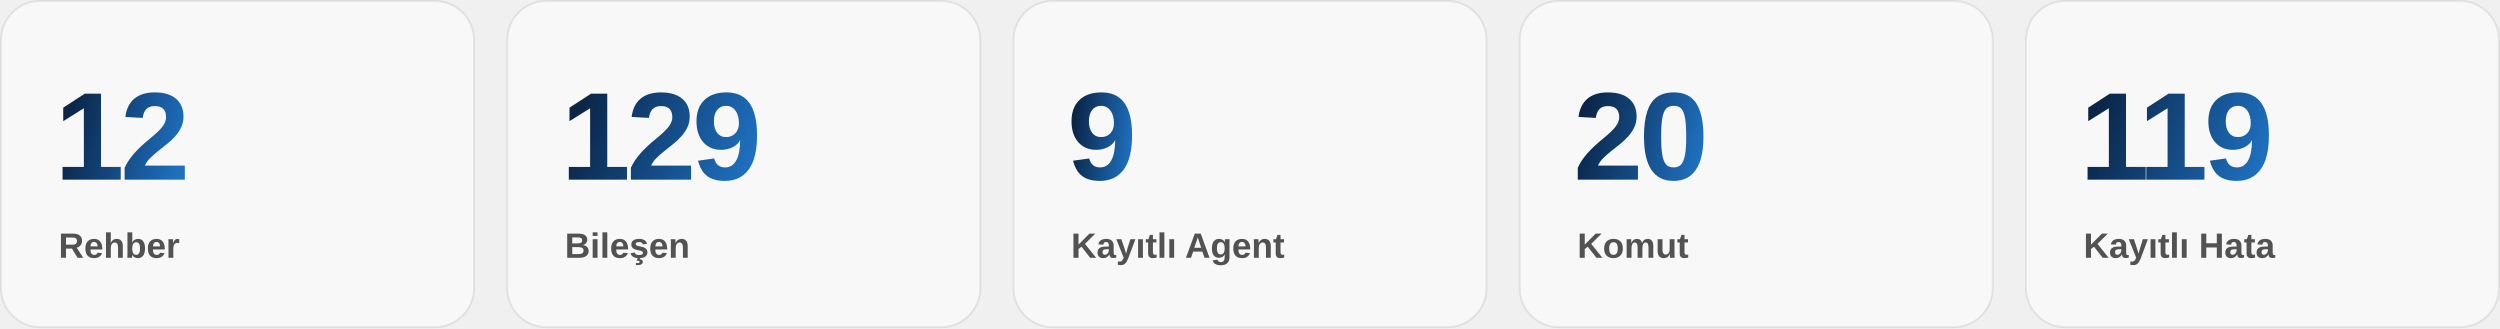
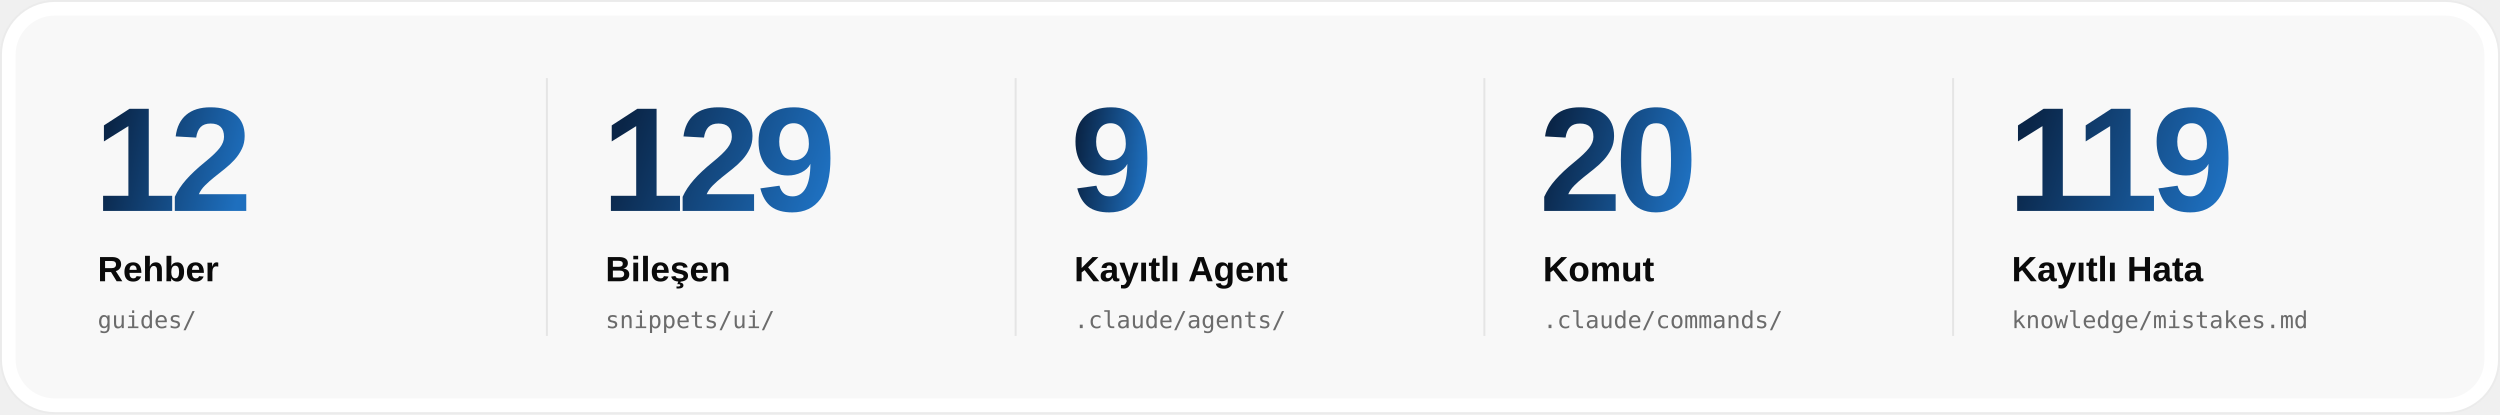
- <svg xmlns="http://www.w3.org/2000/svg" width="1280" height="168" viewBox="0 0 1280 168" role="img" aria-label="12 Rehber, 129 Bileşen, 9 Kayıtlı Agent, 20 Komut, 119 Kayıtlı Hata">
+ <svg xmlns="http://www.w3.org/2000/svg" width="1280" height="212" viewBox="0 0 1280 212" role="img" aria-label="12 Rehber, 129 Bileşen, 9 Kayıtlı Agent, 20 Komut, 119 Kayıtlı Hata">
  <defs>
    <linearGradient id="stat-ink" x1="0.008" y1="0.413" x2="0.992" y2="0.587">
      <stop offset="0%" stop-color="#0a2547" />
      <stop offset="100%" stop-color="#1e6fbe" />
    </linearGradient>
  </defs>
-   <g transform="translate(0.0 0)">
-     <rect x="0.5" y="0.5" width="242.2" height="167" rx="20" fill="#ffffff" />
-     <rect x="0.5" y="0.5" width="242.2" height="167" rx="20" fill="rgb(0,0,0)" fill-opacity="0.03" stroke="rgb(0,0,0)" stroke-opacity="0.08" />
-     <text x="28" y="92" font-family="-apple-system, BlinkMacSystemFont, 'Segoe UI', 'Helvetica Neue', Arial, sans-serif" font-size="64" font-weight="800" letter-spacing="-2" fill="url(#stat-ink)">12</text>
-     <text x="30" y="132" font-family="-apple-system, BlinkMacSystemFont, 'Segoe UI', 'Helvetica Neue', Arial, sans-serif" font-size="18" font-weight="600" fill="#525252">Rehber</text>
+   <rect width="1280" height="212" rx="28" fill="#ffffff" />
+   <rect x="8" y="8" width="1264" height="196" rx="20" fill="rgb(0,0,0)" fill-opacity="0.03" />
+   <g transform="translate(40 0)">
+     <text x="8" y="108" font-family="-apple-system, BlinkMacSystemFont, 'Segoe UI', 'Helvetica Neue', Arial, sans-serif" font-size="76" font-weight="800" letter-spacing="-3.4" fill="url(#stat-ink)">12</text>
+     <text x="10" y="144" font-family="-apple-system, BlinkMacSystemFont, 'Segoe UI', 'Helvetica Neue', Arial, sans-serif" font-size="18" font-weight="650" fill="#0a0a0a">Rehber</text>
+     <text x="10" y="168" font-family="ui-monospace, SFMono-Regular, Menlo, Consolas, monospace" font-size="12" fill="#6b6b6b">guides/</text>
  </g>
-   <g transform="translate(259.2 0)">
-     <rect x="0.5" y="0.5" width="242.2" height="167" rx="20" fill="#ffffff" />
-     <rect x="0.5" y="0.5" width="242.2" height="167" rx="20" fill="rgb(0,0,0)" fill-opacity="0.03" stroke="rgb(0,0,0)" stroke-opacity="0.08" />
-     <text x="28" y="92" font-family="-apple-system, BlinkMacSystemFont, 'Segoe UI', 'Helvetica Neue', Arial, sans-serif" font-size="64" font-weight="800" letter-spacing="-2" fill="url(#stat-ink)">129</text>
-     <text x="30" y="132" font-family="-apple-system, BlinkMacSystemFont, 'Segoe UI', 'Helvetica Neue', Arial, sans-serif" font-size="18" font-weight="600" fill="#525252">Bileşen</text>
+   <g transform="translate(280 0)">
+     <line x1="0" y1="40" x2="0" y2="172" stroke="rgb(0,0,0)" stroke-opacity="0.08" />
+     <text x="28" y="108" font-family="-apple-system, BlinkMacSystemFont, 'Segoe UI', 'Helvetica Neue', Arial, sans-serif" font-size="76" font-weight="800" letter-spacing="-3.4" fill="url(#stat-ink)">129</text>
+     <text x="30" y="144" font-family="-apple-system, BlinkMacSystemFont, 'Segoe UI', 'Helvetica Neue', Arial, sans-serif" font-size="18" font-weight="650" fill="#0a0a0a">Bileşen</text>
+     <text x="30" y="168" font-family="ui-monospace, SFMono-Regular, Menlo, Consolas, monospace" font-size="12" fill="#6b6b6b">snippets/ui/</text>
  </g>
-   <g transform="translate(518.4 0)">
-     <rect x="0.5" y="0.5" width="242.2" height="167" rx="20" fill="#ffffff" />
-     <rect x="0.5" y="0.5" width="242.2" height="167" rx="20" fill="rgb(0,0,0)" fill-opacity="0.03" stroke="rgb(0,0,0)" stroke-opacity="0.08" />
-     <text x="28" y="92" font-family="-apple-system, BlinkMacSystemFont, 'Segoe UI', 'Helvetica Neue', Arial, sans-serif" font-size="64" font-weight="800" letter-spacing="-2" fill="url(#stat-ink)">9</text>
-     <text x="30" y="132" font-family="-apple-system, BlinkMacSystemFont, 'Segoe UI', 'Helvetica Neue', Arial, sans-serif" font-size="18" font-weight="600" fill="#525252">Kayıtlı Agent</text>
+   <g transform="translate(520 0)">
+     <line x1="0" y1="40" x2="0" y2="172" stroke="rgb(0,0,0)" stroke-opacity="0.08" />
+     <text x="28" y="108" font-family="-apple-system, BlinkMacSystemFont, 'Segoe UI', 'Helvetica Neue', Arial, sans-serif" font-size="76" font-weight="800" letter-spacing="-3.4" fill="url(#stat-ink)">9</text>
+     <text x="30" y="144" font-family="-apple-system, BlinkMacSystemFont, 'Segoe UI', 'Helvetica Neue', Arial, sans-serif" font-size="18" font-weight="650" fill="#0a0a0a">Kayıtlı Agent</text>
+     <text x="30" y="168" font-family="ui-monospace, SFMono-Regular, Menlo, Consolas, monospace" font-size="12" fill="#6b6b6b">.claude/agents/</text>
  </g>
-   <g transform="translate(777.6 0)">
-     <rect x="0.5" y="0.5" width="242.2" height="167" rx="20" fill="#ffffff" />
-     <rect x="0.5" y="0.5" width="242.2" height="167" rx="20" fill="rgb(0,0,0)" fill-opacity="0.03" stroke="rgb(0,0,0)" stroke-opacity="0.08" />
-     <text x="28" y="92" font-family="-apple-system, BlinkMacSystemFont, 'Segoe UI', 'Helvetica Neue', Arial, sans-serif" font-size="64" font-weight="800" letter-spacing="-2" fill="url(#stat-ink)">20</text>
-     <text x="30" y="132" font-family="-apple-system, BlinkMacSystemFont, 'Segoe UI', 'Helvetica Neue', Arial, sans-serif" font-size="18" font-weight="600" fill="#525252">Komut</text>
+   <g transform="translate(760 0)">
+     <line x1="0" y1="40" x2="0" y2="172" stroke="rgb(0,0,0)" stroke-opacity="0.08" />
+     <text x="28" y="108" font-family="-apple-system, BlinkMacSystemFont, 'Segoe UI', 'Helvetica Neue', Arial, sans-serif" font-size="76" font-weight="800" letter-spacing="-3.4" fill="url(#stat-ink)">20</text>
+     <text x="30" y="144" font-family="-apple-system, BlinkMacSystemFont, 'Segoe UI', 'Helvetica Neue', Arial, sans-serif" font-size="18" font-weight="650" fill="#0a0a0a">Komut</text>
+     <text x="30" y="168" font-family="ui-monospace, SFMono-Regular, Menlo, Consolas, monospace" font-size="12" fill="#6b6b6b">.claude/commands/</text>
  </g>
-   <g transform="translate(1036.8 0)">
-     <rect x="0.5" y="0.5" width="242.2" height="167" rx="20" fill="#ffffff" />
-     <rect x="0.5" y="0.5" width="242.2" height="167" rx="20" fill="rgb(0,0,0)" fill-opacity="0.03" stroke="rgb(0,0,0)" stroke-opacity="0.08" />
-     <text x="28" y="92" font-family="-apple-system, BlinkMacSystemFont, 'Segoe UI', 'Helvetica Neue', Arial, sans-serif" font-size="64" font-weight="800" letter-spacing="-2" fill="url(#stat-ink)">119</text>
-     <text x="30" y="132" font-family="-apple-system, BlinkMacSystemFont, 'Segoe UI', 'Helvetica Neue', Arial, sans-serif" font-size="18" font-weight="600" fill="#525252">Kayıtlı Hata</text>
+   <g transform="translate(1000 0)">
+     <line x1="0" y1="40" x2="0" y2="172" stroke="rgb(0,0,0)" stroke-opacity="0.08" />
+     <text x="28" y="108" font-family="-apple-system, BlinkMacSystemFont, 'Segoe UI', 'Helvetica Neue', Arial, sans-serif" font-size="76" font-weight="800" letter-spacing="-3.4" fill="url(#stat-ink)">119</text>
+     <text x="30" y="144" font-family="-apple-system, BlinkMacSystemFont, 'Segoe UI', 'Helvetica Neue', Arial, sans-serif" font-size="18" font-weight="650" fill="#0a0a0a">Kayıtlı Hata</text>
+     <text x="30" y="168" font-family="ui-monospace, SFMono-Regular, Menlo, Consolas, monospace" font-size="12" fill="#6b6b6b">knowledge/mistakes.md</text>
  </g>
+   <rect x="0.5" y="0.5" width="1279" height="211" rx="27.5" fill="none" stroke="rgb(0,0,0)" stroke-opacity="0.08" />
</svg>
